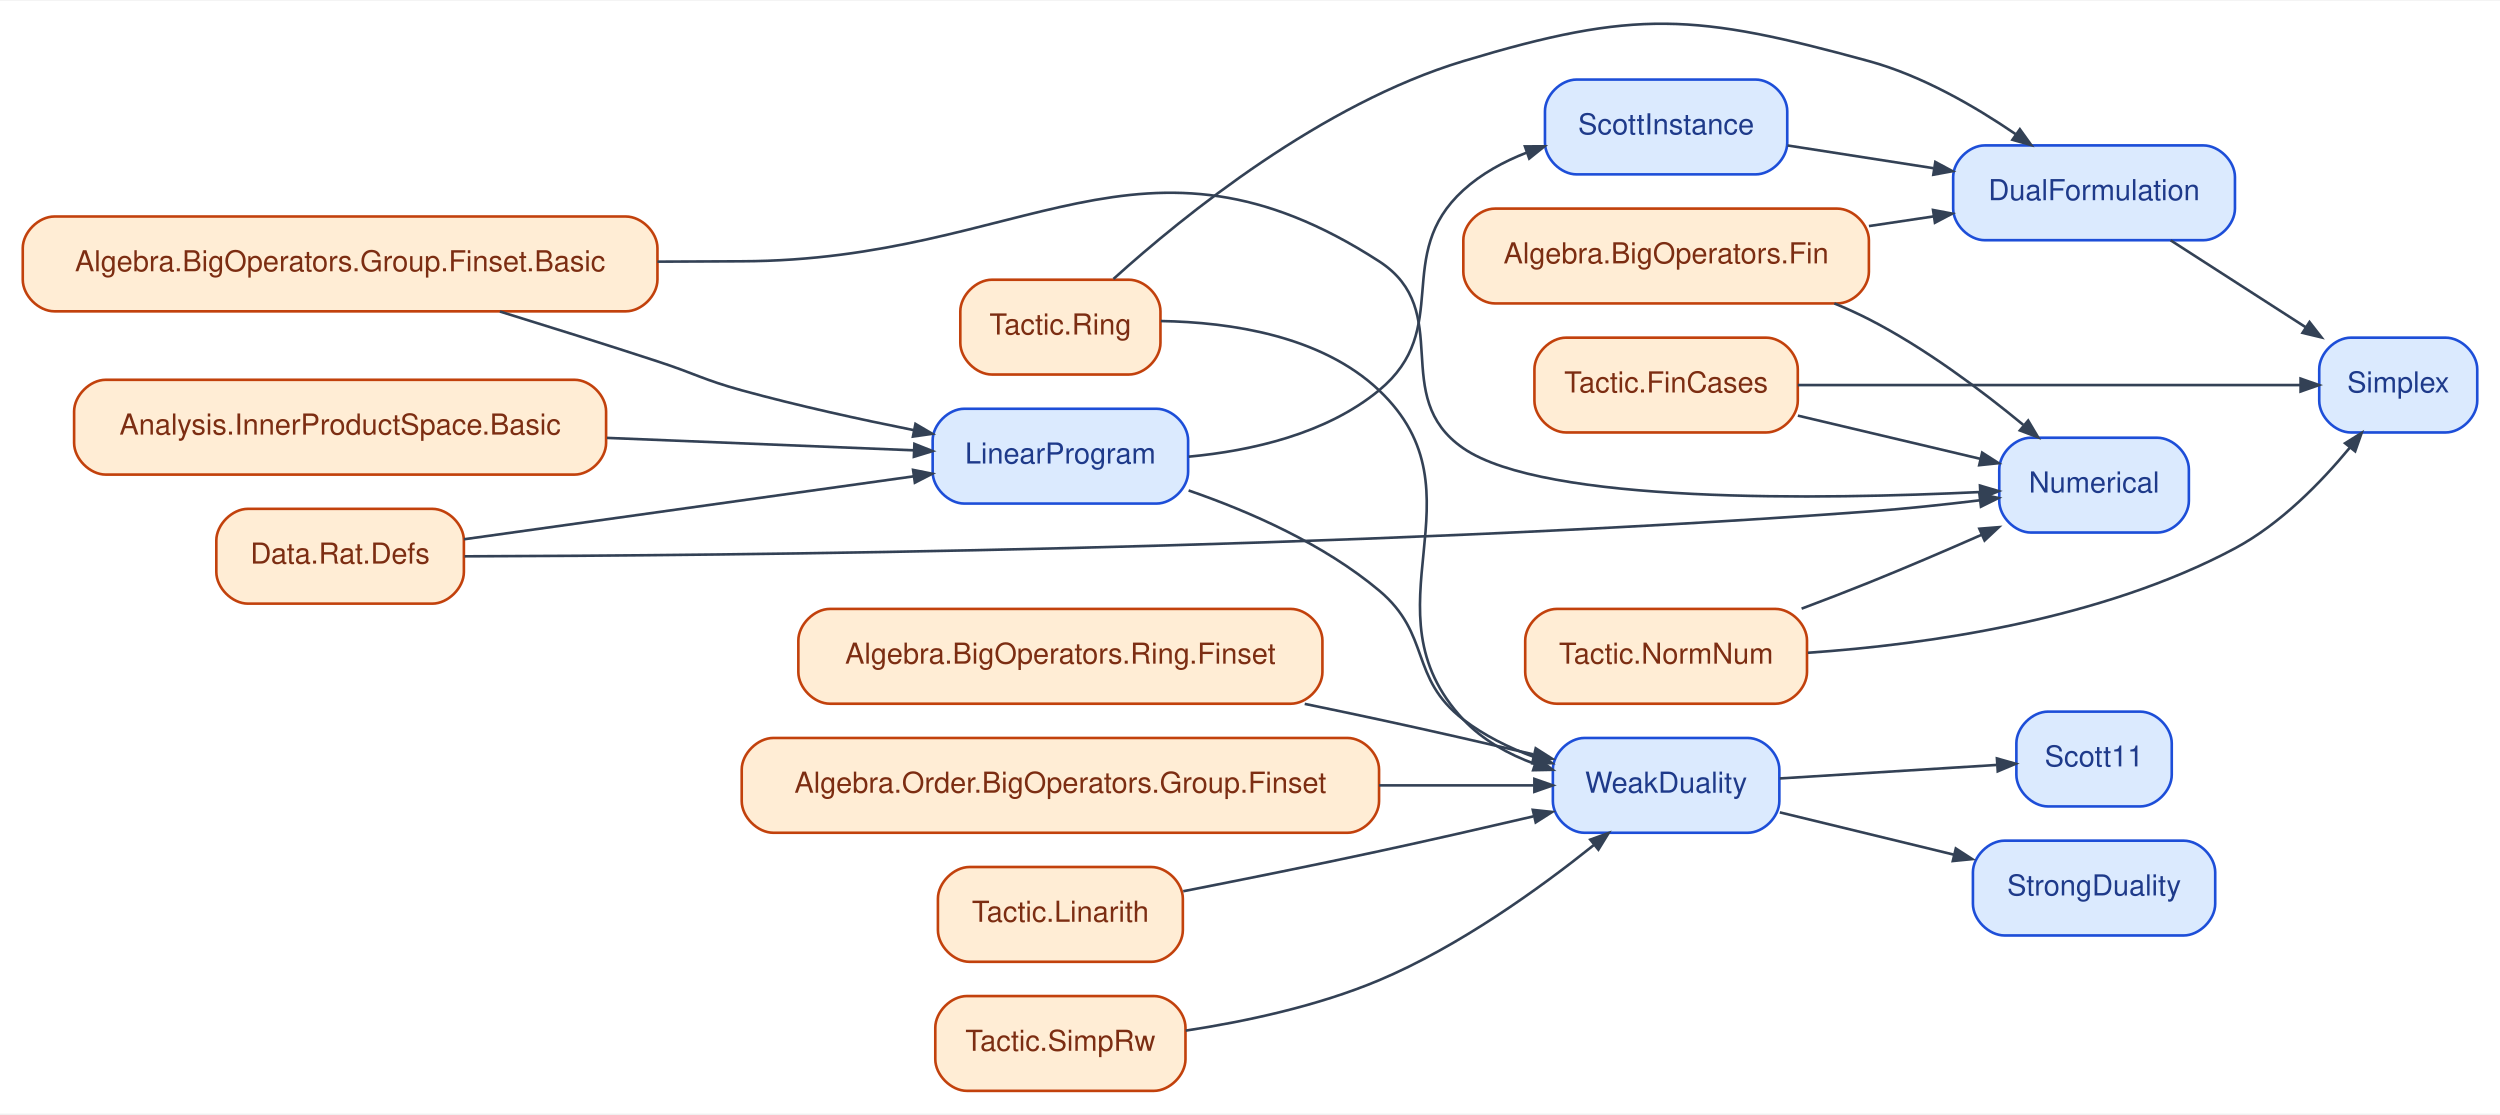
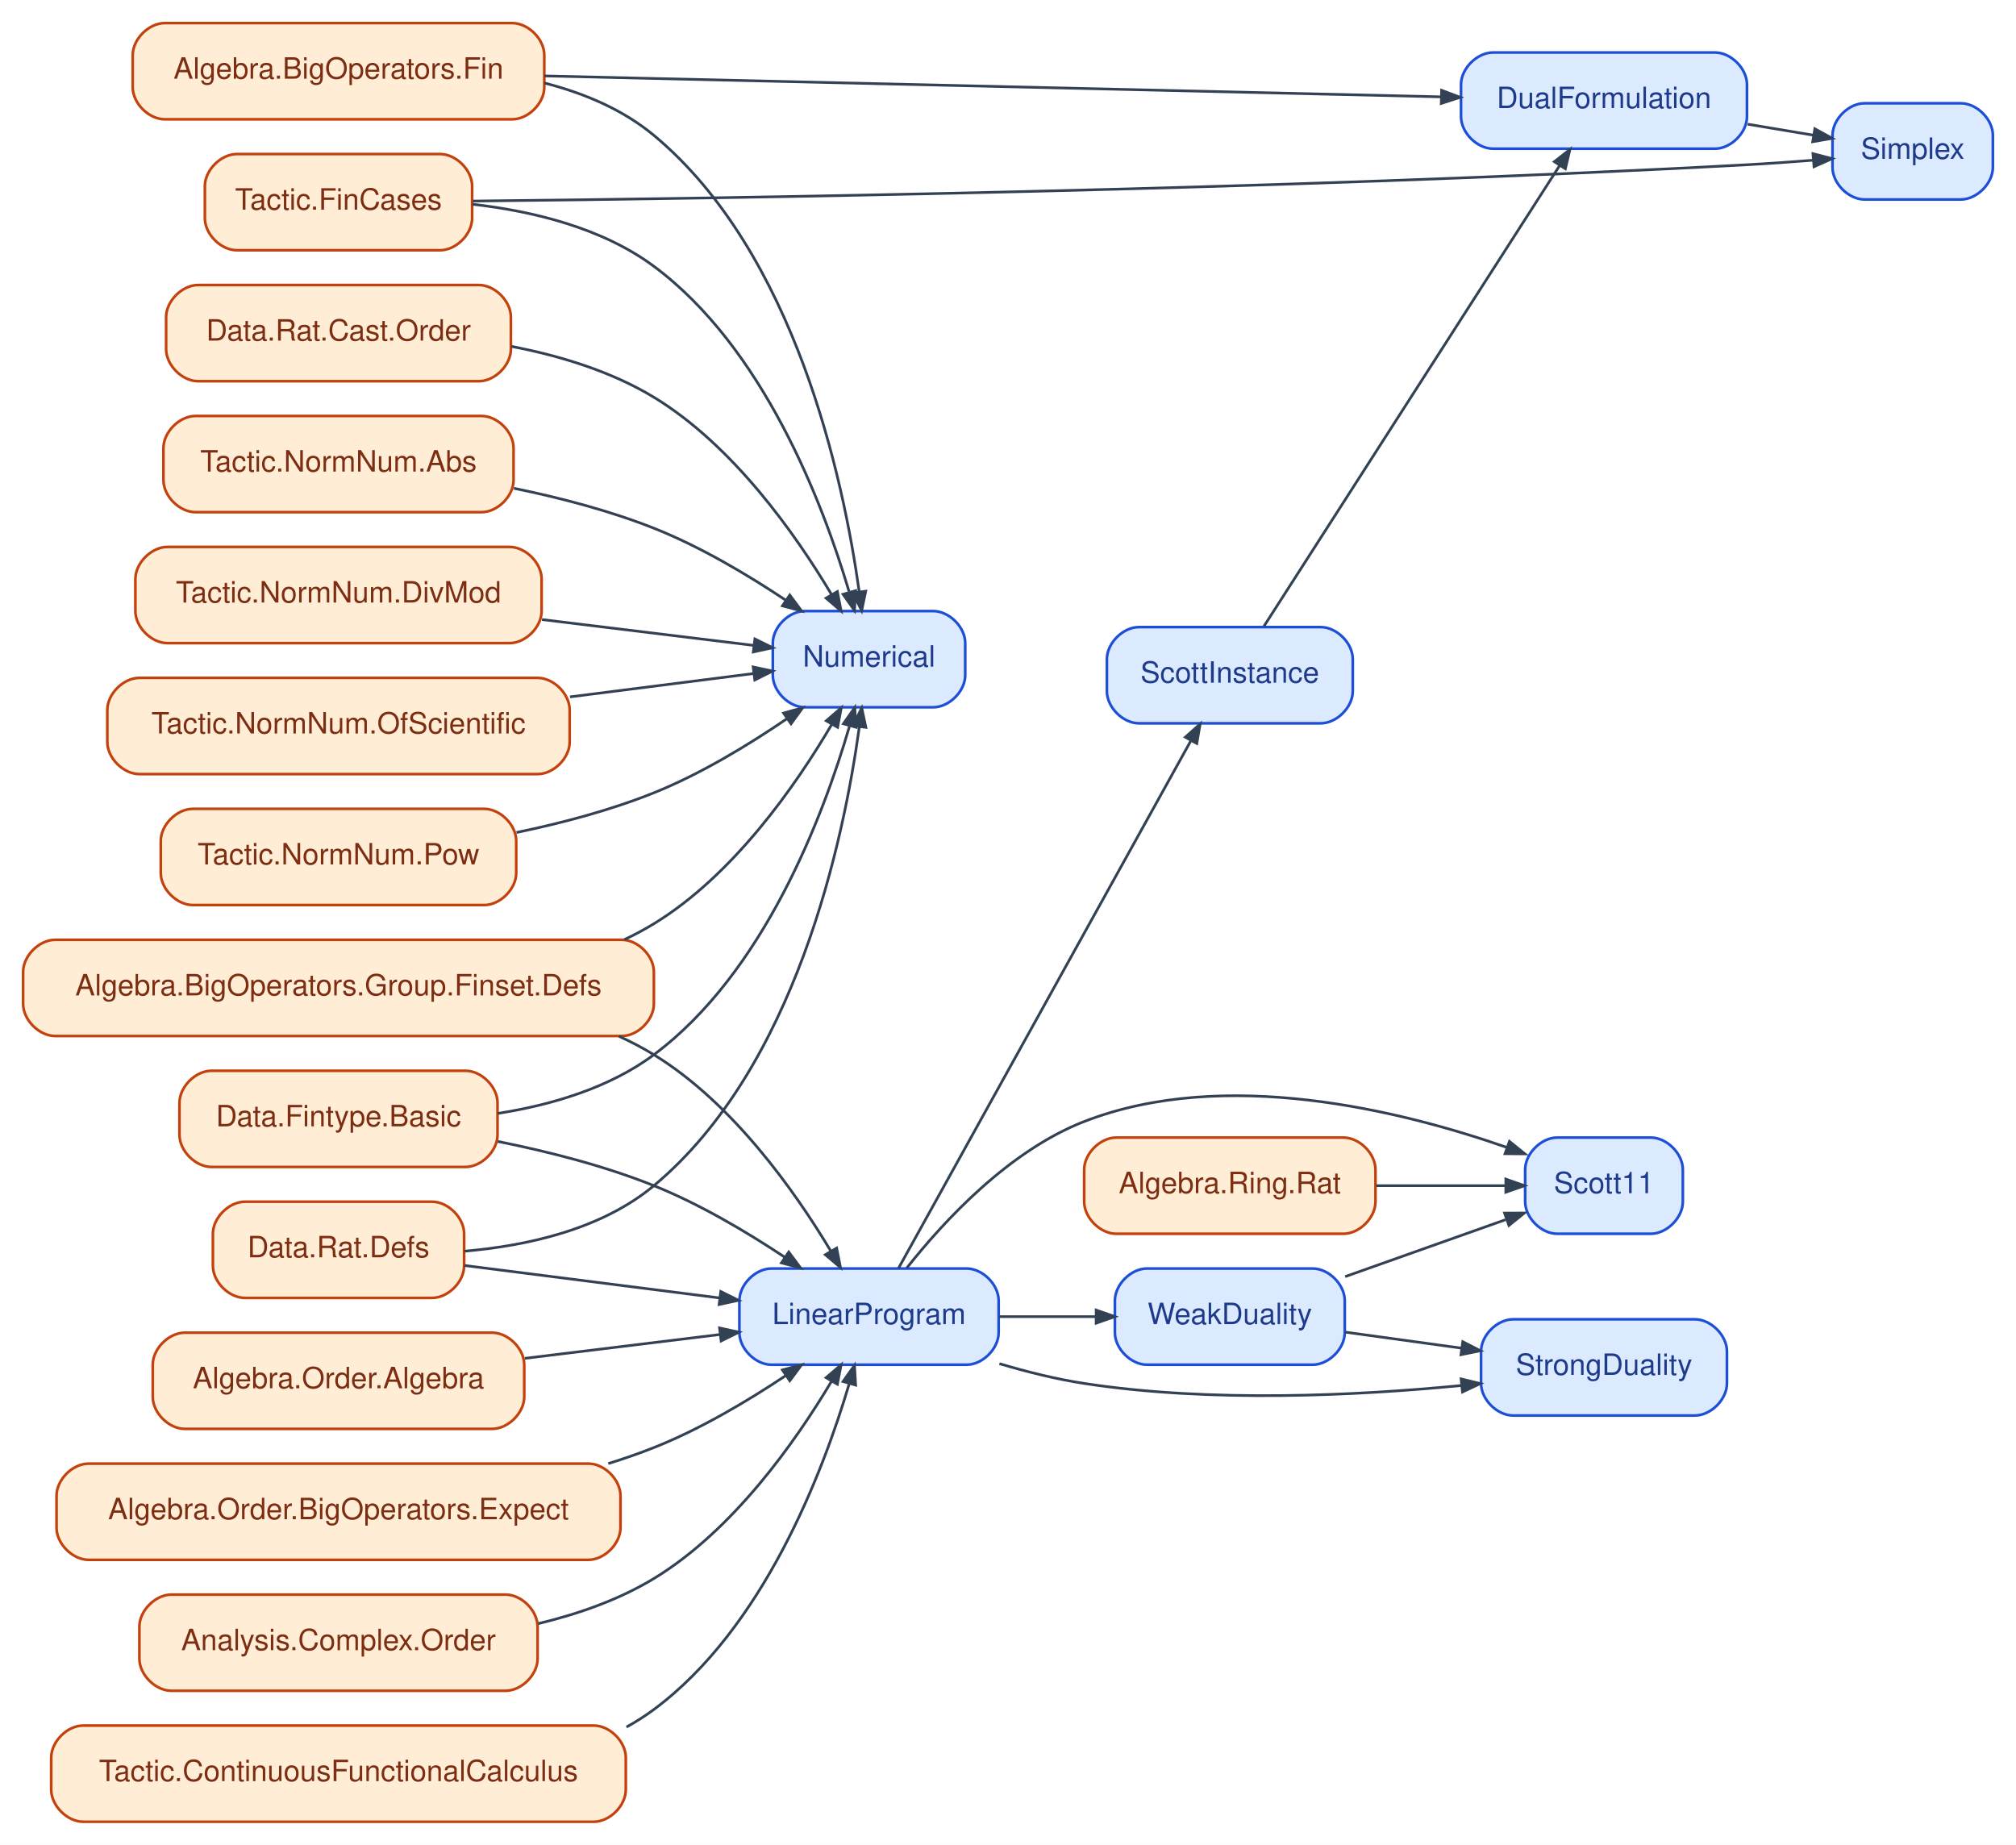
- <svg xmlns="http://www.w3.org/2000/svg" width="949pt" height="423pt" viewBox="0.00 0.00 949.28 422.58">
-   <g id="graph0" class="graph" transform="scale(1 1) rotate(0) translate(8.64 413.94)">
-     <polygon fill="white" stroke="transparent" points="-8.64,8.64 -8.64,-413.94 940.64,-413.94 940.64,8.64 -8.64,8.64" />
+ <svg xmlns="http://www.w3.org/2000/svg" width="754pt" height="690pt" viewBox="0.00 0.00 754.28 690.28">
+   <g id="graph0" class="graph" transform="scale(1 1) rotate(0) translate(8.64 681.64)">
+     <polygon fill="white" stroke="transparent" points="-8.64,8.64 -8.64,-681.64 745.64,-681.64 745.64,8.64 -8.64,8.64" />
    <g id="node1" class="node">
-       <path fill="#ffedd5" stroke="#c2410c" d="M689,-335C689,-335 559,-335 559,-335 553,-335 547,-329 547,-323 547,-323 547,-311 547,-311 547,-305 553,-299 559,-299 559,-299 689,-299 689,-299 695,-299 701,-305 701,-311 701,-311 701,-323 701,-323 701,-329 695,-335 689,-335" />
-       <text text-anchor="middle" x="624" y="-314.2" font-family="Helvetica,sans-Serif" font-size="11.00" fill="#7c2d12">Algebra.BigOperators.Fin</text>
+       <path fill="#ffedd5" stroke="#c2410c" d="M183,-673C183,-673 53,-673 53,-673 47,-673 41,-667 41,-661 41,-661 41,-649 41,-649 41,-643 47,-637 53,-637 53,-637 183,-637 183,-637 189,-637 195,-643 195,-649 195,-649 195,-661 195,-661 195,-667 189,-673 183,-673" />
+       <text text-anchor="middle" x="118" y="-652.2" font-family="Helvetica,sans-Serif" font-size="11.00" fill="#7c2d12">Algebra.BigOperators.Fin</text>
+     </g>
+     <g id="node16" class="node">
+       <path fill="#dbeafe" stroke="#1d4ed8" d="M633,-662C633,-662 550,-662 550,-662 544,-662 538,-656 538,-650 538,-650 538,-638 538,-638 538,-632 544,-626 550,-626 550,-626 633,-626 633,-626 639,-626 645,-632 645,-638 645,-638 645,-650 645,-650 645,-656 639,-662 633,-662" />
+       <text text-anchor="middle" x="591.5" y="-641.2" font-family="Helvetica,sans-Serif" font-size="11.00" fill="#1e3a8a">DualFormulation</text>
+     </g>
+     <g id="edge1" class="edge">
+       <path fill="none" stroke="#334155" d="M195.02,-653.23C288.5,-651.05 445.26,-647.39 530.65,-645.4" />
+       <polygon fill="#334155" stroke="#334155" points="530.73,-647.85 537.67,-645.23 530.62,-642.95 530.73,-647.85" />
+     </g>
+     <g id="node18" class="node">
+       <path fill="#dbeafe" stroke="#1d4ed8" d="M340.5,-453C340.5,-453 292.5,-453 292.5,-453 286.5,-453 280.5,-447 280.5,-441 280.5,-441 280.5,-429 280.5,-429 280.5,-423 286.5,-417 292.5,-417 292.5,-417 340.5,-417 340.5,-417 346.5,-417 352.5,-423 352.5,-429 352.5,-429 352.5,-441 352.5,-441 352.5,-447 346.5,-453 340.5,-453" />
+       <text text-anchor="middle" x="316.5" y="-432.2" font-family="Helvetica,sans-Serif" font-size="11.00" fill="#1e3a8a">Numerical</text>
+     </g>
+     <g id="edge16" class="edge">
+       <path fill="none" stroke="#334155" d="M195.05,-650.58C209.85,-646.79 224.36,-640.68 236,-631 288.86,-587.02 306.93,-502.51 312.82,-460.3" />
+       <polygon fill="#334155" stroke="#334155" points="315.27,-460.43 313.75,-453.17 310.41,-459.79 315.27,-460.43" />
+     </g>
+     <g id="node2" class="node">
+       <path fill="#ffedd5" stroke="#c2410c" d="M224,-330C224,-330 12,-330 12,-330 6,-330 0,-324 0,-318 0,-318 0,-306 0,-306 0,-300 6,-294 12,-294 12,-294 224,-294 224,-294 230,-294 236,-300 236,-306 236,-306 236,-318 236,-318 236,-324 230,-330 224,-330" />
+       <text text-anchor="middle" x="118" y="-309.2" font-family="Helvetica,sans-Serif" font-size="11.00" fill="#7c2d12">Algebra.BigOperators.Group.Finset.Defs</text>
+     </g>
+     <g id="node17" class="node">
+       <path fill="#dbeafe" stroke="#1d4ed8" d="M353,-207C353,-207 280,-207 280,-207 274,-207 268,-201 268,-195 268,-195 268,-183 268,-183 268,-177 274,-171 280,-171 280,-171 353,-171 353,-171 359,-171 365,-177 365,-183 365,-183 365,-195 365,-195 365,-201 359,-207 353,-207" />
+       <text text-anchor="middle" x="316.5" y="-186.2" font-family="Helvetica,sans-Serif" font-size="11.00" fill="#1e3a8a">LinearProgram</text>
+     </g>
+     <g id="edge3" class="edge">
+       <path fill="none" stroke="#334155" d="M222.93,-293.91C227.45,-291.84 231.84,-289.55 236,-287 265.37,-269 288.65,-236.15 302.24,-213.47" />
+       <polygon fill="#334155" stroke="#334155" points="304.39,-214.65 305.82,-207.37 300.16,-212.17 304.39,-214.65" />
+     </g>
+     <g id="edge10" class="edge">
+       <path fill="none" stroke="#334155" d="M224.95,-330.07C228.76,-331.87 232.46,-333.84 236,-336 265.75,-354.17 289.08,-387.67 302.57,-410.62" />
+       <polygon fill="#334155" stroke="#334155" points="300.5,-411.94 306.11,-416.8 304.75,-409.51 300.5,-411.94" />
+     </g>
+     <g id="node3" class="node">
+       <path fill="#ffedd5" stroke="#c2410c" d="M175.5,-183C175.5,-183 60.5,-183 60.5,-183 54.5,-183 48.5,-177 48.5,-171 48.5,-171 48.5,-159 48.5,-159 48.5,-153 54.5,-147 60.5,-147 60.5,-147 175.5,-147 175.5,-147 181.5,-147 187.5,-153 187.5,-159 187.5,-159 187.5,-171 187.5,-171 187.5,-177 181.5,-183 175.5,-183" />
+       <text text-anchor="middle" x="118" y="-162.2" font-family="Helvetica,sans-Serif" font-size="11.00" fill="#7c2d12">Algebra.Order.Algebra</text>
+     </g>
+     <g id="edge7" class="edge">
+       <path fill="none" stroke="#334155" d="M187.73,-173.39C211.59,-176.31 238.02,-179.54 260.62,-182.3" />
+       <polygon fill="#334155" stroke="#334155" points="260.57,-184.76 267.82,-183.18 261.17,-179.9 260.57,-184.76" />
+     </g>
+     <g id="node4" class="node">
+       <path fill="#ffedd5" stroke="#c2410c" d="M211.5,-134C211.5,-134 24.5,-134 24.5,-134 18.5,-134 12.5,-128 12.5,-122 12.5,-122 12.5,-110 12.5,-110 12.5,-104 18.5,-98 24.5,-98 24.5,-98 211.5,-98 211.5,-98 217.5,-98 223.5,-104 223.5,-110 223.5,-110 223.5,-122 223.5,-122 223.5,-128 217.5,-134 211.5,-134" />
+       <text text-anchor="middle" x="118" y="-113.2" font-family="Helvetica,sans-Serif" font-size="11.00" fill="#7c2d12">Algebra.Order.BigOperators.Expect</text>
+     </g>
+     <g id="edge8" class="edge">
+       <path fill="none" stroke="#334155" d="M218.96,-134.02C224.79,-135.83 230.51,-137.82 236,-140 253.28,-146.85 271.02,-157.39 285.35,-166.94" />
+       <polygon fill="#334155" stroke="#334155" points="284.1,-169.05 291.27,-170.96 286.85,-165 284.1,-169.05" />
+     </g>
+     <g id="node5" class="node">
+       <path fill="#ffedd5" stroke="#c2410c" d="M494,-256C494,-256 409,-256 409,-256 403,-256 397,-250 397,-244 397,-244 397,-232 397,-232 397,-226 403,-220 409,-220 409,-220 494,-220 494,-220 500,-220 506,-226 506,-232 506,-232 506,-244 506,-244 506,-250 500,-256 494,-256" />
+       <text text-anchor="middle" x="451.5" y="-235.2" font-family="Helvetica,sans-Serif" font-size="11.00" fill="#7c2d12">Algebra.Ring.Rat</text>
+     </g>
+     <g id="node19" class="node">
+       <path fill="#dbeafe" stroke="#1d4ed8" d="M609,-256C609,-256 574,-256 574,-256 568,-256 562,-250 562,-244 562,-244 562,-232 562,-232 562,-226 568,-220 574,-220 574,-220 609,-220 609,-220 615,-220 621,-226 621,-232 621,-232 621,-244 621,-244 621,-250 615,-256 609,-256" />
+       <text text-anchor="middle" x="591.5" y="-235.2" font-family="Helvetica,sans-Serif" font-size="11.00" fill="#1e3a8a">Scott11</text>
+     </g>
+     <g id="edge20" class="edge">
+       <path fill="none" stroke="#334155" d="M506.25,-238C522.51,-238 539.96,-238 554.73,-238" />
+       <polygon fill="#334155" stroke="#334155" points="554.76,-240.45 561.76,-238 554.76,-235.55 554.76,-240.45" />
+     </g>
+     <g id="node6" class="node">
+       <path fill="#ffedd5" stroke="#c2410c" d="M180.5,-85C180.5,-85 55.5,-85 55.5,-85 49.5,-85 43.5,-79 43.5,-73 43.5,-73 43.5,-61 43.5,-61 43.5,-55 49.5,-49 55.5,-49 55.5,-49 180.5,-49 180.5,-49 186.5,-49 192.5,-55 192.5,-61 192.5,-61 192.5,-73 192.5,-73 192.5,-79 186.5,-85 180.5,-85" />
+       <text text-anchor="middle" x="118" y="-64.2" font-family="Helvetica,sans-Serif" font-size="11.00" fill="#7c2d12">Analysis.Complex.Order</text>
+     </g>
+     <g id="edge5" class="edge">
+       <path fill="none" stroke="#334155" d="M192.74,-74.14C207.78,-77.74 222.97,-83.09 236,-91 265.61,-108.98 288.97,-142.14 302.51,-164.87" />
+       <polygon fill="#334155" stroke="#334155" points="300.43,-166.16 306.06,-170.98 304.66,-163.7 300.43,-166.16" />
+     </g>
+     <g id="node7" class="node">
+       <path fill="#ffedd5" stroke="#c2410c" d="M165.5,-281C165.5,-281 70.5,-281 70.5,-281 64.5,-281 58.5,-275 58.5,-269 58.5,-269 58.5,-257 58.5,-257 58.5,-251 64.5,-245 70.5,-245 70.5,-245 165.5,-245 165.5,-245 171.5,-245 177.5,-251 177.5,-257 177.5,-257 177.5,-269 177.5,-269 177.5,-275 171.5,-281 165.5,-281" />
+       <text text-anchor="middle" x="118" y="-260.2" font-family="Helvetica,sans-Serif" font-size="11.00" fill="#7c2d12">Data.Fintype.Basic</text>
+     </g>
+     <g id="edge4" class="edge">
+       <path fill="none" stroke="#334155" d="M177.59,-254.55C196.63,-250.74 217.59,-245.38 236,-238 253.12,-231.13 270.72,-220.7 284.99,-211.22" />
+       <polygon fill="#334155" stroke="#334155" points="286.47,-213.17 290.9,-207.22 283.73,-209.11 286.47,-213.17" />
+     </g>
+     <g id="edge11" class="edge">
+       <path fill="none" stroke="#334155" d="M177.56,-265.03C197.66,-268.18 219.29,-274.55 236,-287 277.21,-317.69 299.35,-376.23 309.15,-409.76" />
+       <polygon fill="#334155" stroke="#334155" points="306.91,-410.84 311.17,-416.91 311.63,-409.51 306.91,-410.84" />
+     </g>
+     <g id="node8" class="node">
+       <path fill="#ffedd5" stroke="#c2410c" d="M170.5,-575C170.5,-575 65.5,-575 65.5,-575 59.5,-575 53.5,-569 53.5,-563 53.5,-563 53.5,-551 53.5,-551 53.5,-545 59.5,-539 65.5,-539 65.5,-539 170.5,-539 170.5,-539 176.5,-539 182.5,-545 182.5,-551 182.5,-551 182.5,-563 182.5,-563 182.5,-569 176.5,-575 170.5,-575" />
+       <text text-anchor="middle" x="118" y="-554.2" font-family="Helvetica,sans-Serif" font-size="11.00" fill="#7c2d12">Data.Rat.Cast.Order</text>
+     </g>
+     <g id="edge19" class="edge">
+       <path fill="none" stroke="#334155" d="M182.67,-552.03C200.85,-548.53 220.05,-542.69 236,-533 265.61,-515.02 288.97,-481.86 302.51,-459.13" />
+       <polygon fill="#334155" stroke="#334155" points="304.66,-460.3 306.06,-453.02 300.43,-457.84 304.66,-460.3" />
+     </g>
+     <g id="node9" class="node">
+       <path fill="#ffedd5" stroke="#c2410c" d="M153,-232C153,-232 83,-232 83,-232 77,-232 71,-226 71,-220 71,-220 71,-208 71,-208 71,-202 77,-196 83,-196 83,-196 153,-196 153,-196 159,-196 165,-202 165,-208 165,-208 165,-220 165,-220 165,-226 159,-232 153,-232" />
+       <text text-anchor="middle" x="118" y="-211.2" font-family="Helvetica,sans-Serif" font-size="11.00" fill="#7c2d12">Data.Rat.Defs</text>
+     </g>
+     <g id="edge6" class="edge">
+       <path fill="none" stroke="#334155" d="M165.07,-208.14C193.64,-204.5 230.49,-199.82 260.57,-195.99" />
+       <polygon fill="#334155" stroke="#334155" points="261.03,-198.4 267.67,-195.09 260.41,-193.54 261.03,-198.4" />
+     </g>
+     <g id="edge12" class="edge">
+       <path fill="none" stroke="#334155" d="M165.06,-213.48C188.63,-215.49 216.41,-221.67 236,-238 289.05,-282.21 307.03,-367.15 312.86,-409.58" />
+       <polygon fill="#334155" stroke="#334155" points="310.46,-410.11 313.78,-416.74 315.32,-409.49 310.46,-410.11" />
+     </g>
+     <g id="node10" class="node">
+       <path fill="#ffedd5" stroke="#c2410c" d="M213.5,-36C213.5,-36 22.5,-36 22.5,-36 16.5,-36 10.5,-30 10.5,-24 10.5,-24 10.5,-12 10.5,-12 10.5,-6 16.5,0 22.5,0 22.5,0 213.5,0 213.5,0 219.5,0 225.5,-6 225.5,-12 225.5,-12 225.5,-24 225.5,-24 225.5,-30 219.5,-36 213.5,-36" />
+       <text text-anchor="middle" x="118" y="-15.2" font-family="Helvetica,sans-Serif" font-size="11.00" fill="#7c2d12">Tactic.ContinuousFunctionalCalculus</text>
+     </g>
+     <g id="edge9" class="edge">
+       <path fill="none" stroke="#334155" d="M225.75,-35.43C229.32,-37.41 232.75,-39.59 236,-42 276.93,-72.39 299.13,-130.32 309.02,-163.66" />
+       <polygon fill="#334155" stroke="#334155" points="306.78,-164.72 311.06,-170.78 311.49,-163.38 306.78,-164.72" />
+     </g>
+     <g id="node11" class="node">
+       <path fill="#ffedd5" stroke="#c2410c" d="M156,-624C156,-624 80,-624 80,-624 74,-624 68,-618 68,-612 68,-612 68,-600 68,-600 68,-594 74,-588 80,-588 80,-588 156,-588 156,-588 162,-588 168,-594 168,-600 168,-600 168,-612 168,-612 168,-618 162,-624 156,-624" />
+       <text text-anchor="middle" x="118" y="-603.2" font-family="Helvetica,sans-Serif" font-size="11.00" fill="#7c2d12">Tactic.FinCases</text>
+     </g>
+     <g id="edge15" class="edge">
+       <path fill="none" stroke="#334155" d="M168.09,-605.22C190.63,-602.66 216.6,-596.4 236,-582 276.93,-551.61 299.13,-493.68 309.02,-460.34" />
+       <polygon fill="#334155" stroke="#334155" points="311.49,-460.62 311.06,-453.22 306.78,-459.28 311.49,-460.62" />
+     </g>
+     <g id="node21" class="node">
+       <path fill="#dbeafe" stroke="#1d4ed8" d="M725,-643C725,-643 689,-643 689,-643 683,-643 677,-637 677,-631 677,-631 677,-619 677,-619 677,-613 683,-607 689,-607 689,-607 725,-607 725,-607 731,-607 737,-613 737,-619 737,-619 737,-631 737,-631 737,-637 731,-643 725,-643" />
+       <text text-anchor="middle" x="707" y="-622.2" font-family="Helvetica,sans-Serif" font-size="11.00" fill="#1e3a8a">Simplex</text>
+     </g>
+     <g id="edge24" class="edge">
+       <path fill="none" stroke="#334155" d="M168.35,-606.41C261.56,-607.37 469.86,-610.5 645,-620 652.96,-620.43 661.5,-621.04 669.58,-621.68" />
+       <polygon fill="#334155" stroke="#334155" points="669.68,-624.15 676.86,-622.28 670.08,-619.27 669.68,-624.15" />
    </g>
    <g id="node12" class="node">
-       <path fill="#dbeafe" stroke="#1d4ed8" d="M828,-359C828,-359 745,-359 745,-359 739,-359 733,-353 733,-347 733,-347 733,-335 733,-335 733,-329 739,-323 745,-323 745,-323 828,-323 828,-323 834,-323 840,-329 840,-335 840,-335 840,-347 840,-347 840,-353 834,-359 828,-359" />
-       <text text-anchor="middle" x="786.5" y="-338.2" font-family="Helvetica,sans-Serif" font-size="11.00" fill="#1e3a8a">DualFormulation</text>
-     </g>
-     <g id="edge1" class="edge">
-       <path fill="none" stroke="#334155" d="M701.02,-328.37C709.21,-329.59 717.46,-330.83 725.42,-332.02" />
-       <polygon fill="#334155" stroke="#334155" points="725.36,-334.48 732.64,-333.1 726.08,-329.64 725.36,-334.48" />
+       <path fill="#ffedd5" stroke="#c2410c" d="M171.5,-526C171.5,-526 64.5,-526 64.5,-526 58.5,-526 52.5,-520 52.5,-514 52.5,-514 52.5,-502 52.5,-502 52.5,-496 58.5,-490 64.5,-490 64.5,-490 171.5,-490 171.5,-490 177.5,-490 183.5,-496 183.5,-502 183.5,-502 183.5,-514 183.5,-514 183.5,-520 177.5,-526 171.5,-526" />
+       <text text-anchor="middle" x="118" y="-505.2" font-family="Helvetica,sans-Serif" font-size="11.00" fill="#7c2d12">Tactic.NormNum.Abs</text>
+     </g>
+     <g id="edge13" class="edge">
+       <path fill="none" stroke="#334155" d="M183.63,-498.94C201,-495.38 219.52,-490.53 236,-484 253.28,-477.15 271.02,-466.61 285.35,-457.06" />
+       <polygon fill="#334155" stroke="#334155" points="286.85,-459 291.27,-453.04 284.1,-454.95 286.85,-459" />
+     </g>
+     <g id="node13" class="node">
+       <path fill="#ffedd5" stroke="#c2410c" d="M182,-477C182,-477 54,-477 54,-477 48,-477 42,-471 42,-465 42,-465 42,-453 42,-453 42,-447 48,-441 54,-441 54,-441 182,-441 182,-441 188,-441 194,-447 194,-453 194,-453 194,-465 194,-465 194,-471 188,-477 182,-477" />
+       <text text-anchor="middle" x="118" y="-456.2" font-family="Helvetica,sans-Serif" font-size="11.00" fill="#7c2d12">Tactic.NormNum.DivMod</text>
+     </g>
+     <g id="edge18" class="edge">
+       <path fill="none" stroke="#334155" d="M194.13,-449.82C221.03,-446.54 250.39,-442.95 273.49,-440.13" />
+       <polygon fill="#334155" stroke="#334155" points="273.8,-442.56 280.45,-439.28 273.2,-437.7 273.8,-442.56" />
    </g>
    <g id="node14" class="node">
-       <path fill="#dbeafe" stroke="#1d4ed8" d="M810.5,-248C810.5,-248 762.5,-248 762.5,-248 756.5,-248 750.5,-242 750.5,-236 750.5,-236 750.5,-224 750.5,-224 750.5,-218 756.5,-212 762.5,-212 762.5,-212 810.5,-212 810.5,-212 816.5,-212 822.5,-218 822.5,-224 822.5,-224 822.5,-236 822.5,-236 822.5,-242 816.5,-248 810.5,-248" />
-       <text text-anchor="middle" x="786.5" y="-227.2" font-family="Helvetica,sans-Serif" font-size="11.00" fill="#1e3a8a">Numerical</text>
-     </g>
-     <g id="edge8" class="edge">
-       <path fill="none" stroke="#334155" d="M687.89,-299C692.4,-297.14 696.81,-295.14 701,-293 722.18,-282.15 743.64,-266.07 759.64,-252.87" />
-       <polygon fill="#334155" stroke="#334155" points="761.48,-254.53 765.27,-248.15 758.33,-250.77 761.48,-254.53" />
-     </g>
-     <g id="node2" class="node">
-       <path fill="#ffedd5" stroke="#c2410c" d="M229,-332C229,-332 12,-332 12,-332 6,-332 0,-326 0,-320 0,-320 0,-308 0,-308 0,-302 6,-296 12,-296 12,-296 229,-296 229,-296 235,-296 241,-302 241,-308 241,-308 241,-320 241,-320 241,-326 235,-332 229,-332" />
-       <text text-anchor="middle" x="120.5" y="-311.2" font-family="Helvetica,sans-Serif" font-size="11.00" fill="#7c2d12">Algebra.BigOperators.Group.Finset.Basic</text>
-     </g>
-     <g id="node13" class="node">
-       <path fill="#dbeafe" stroke="#1d4ed8" d="M430.5,-259C430.5,-259 357.5,-259 357.5,-259 351.5,-259 345.5,-253 345.5,-247 345.5,-247 345.5,-235 345.5,-235 345.5,-229 351.5,-223 357.5,-223 357.5,-223 430.5,-223 430.5,-223 436.5,-223 442.5,-229 442.5,-235 442.5,-235 442.5,-247 442.5,-247 442.5,-253 436.5,-259 430.5,-259" />
-       <text text-anchor="middle" x="394" y="-238.2" font-family="Helvetica,sans-Serif" font-size="11.00" fill="#1e3a8a">LinearProgram</text>
-     </g>
-     <g id="edge5" class="edge">
-       <path fill="none" stroke="#334155" d="M181.18,-295.92C200.33,-290.01 221.59,-283.34 241,-277 255.3,-272.33 258.5,-269.99 273,-266 294.2,-260.17 317.84,-254.98 338.49,-250.85" />
-       <polygon fill="#334155" stroke="#334155" points="338.97,-253.25 345.37,-249.49 338.02,-248.45 338.97,-253.25" />
-     </g>
-     <g id="edge9" class="edge">
-       <path fill="none" stroke="#334155" d="M241,-314.86C251.82,-314.92 262.61,-314.97 273,-315 380.55,-315.35 424.66,-373.37 515,-315 544.07,-296.21 518.49,-263.63 547,-244 577.78,-222.81 683.37,-224.51 743.23,-227.38" />
-       <polygon fill="#334155" stroke="#334155" points="743.18,-229.83 750.29,-227.73 743.42,-224.94 743.18,-229.83" />
-     </g>
-     <g id="node3" class="node">
-       <path fill="#ffedd5" stroke="#c2410c" d="M481.5,-183C481.5,-183 306.5,-183 306.5,-183 300.5,-183 294.5,-177 294.5,-171 294.5,-171 294.5,-159 294.5,-159 294.5,-153 300.5,-147 306.5,-147 306.5,-147 481.5,-147 481.5,-147 487.5,-147 493.5,-153 493.5,-159 493.5,-159 493.5,-171 493.5,-171 493.5,-177 487.5,-183 481.5,-183" />
-       <text text-anchor="middle" x="394" y="-162.2" font-family="Helvetica,sans-Serif" font-size="11.00" fill="#7c2d12">Algebra.BigOperators.Ring.Finset</text>
-     </g>
-     <g id="node19" class="node">
-       <path fill="#dbeafe" stroke="#1d4ed8" d="M655,-134C655,-134 593,-134 593,-134 587,-134 581,-128 581,-122 581,-122 581,-110 581,-110 581,-104 587,-98 593,-98 593,-98 655,-98 655,-98 661,-98 667,-104 667,-110 667,-110 667,-122 667,-122 667,-128 661,-134 655,-134" />
-       <text text-anchor="middle" x="624" y="-113.2" font-family="Helvetica,sans-Serif" font-size="11.00" fill="#1e3a8a">WeakDuality</text>
-     </g>
-     <g id="edge20" class="edge">
-       <path fill="none" stroke="#334155" d="M486.78,-146.94C496.32,-144.97 505.86,-142.97 515,-141 534.18,-136.86 555.22,-132.05 573.59,-127.77" />
-       <polygon fill="#334155" stroke="#334155" points="574.49,-130.07 580.75,-126.09 573.38,-125.3 574.49,-130.07" />
-     </g>
-     <g id="node4" class="node">
-       <path fill="#ffedd5" stroke="#c2410c" d="M503,-134C503,-134 285,-134 285,-134 279,-134 273,-128 273,-122 273,-122 273,-110 273,-110 273,-104 279,-98 285,-98 285,-98 503,-98 503,-98 509,-98 515,-104 515,-110 515,-110 515,-122 515,-122 515,-128 509,-134 503,-134" />
-       <text text-anchor="middle" x="394" y="-113.2" font-family="Helvetica,sans-Serif" font-size="11.00" fill="#7c2d12">Algebra.Order.BigOperators.Group.Finset</text>
-     </g>
-     <g id="edge19" class="edge">
-       <path fill="none" stroke="#334155" d="M515.01,-116C535.75,-116 556.23,-116 573.69,-116" />
-       <polygon fill="#334155" stroke="#334155" points="573.98,-118.45 580.98,-116 573.98,-113.55 573.98,-118.45" />
-     </g>
-     <g id="node5" class="node">
-       <path fill="#ffedd5" stroke="#c2410c" d="M209.5,-270C209.5,-270 31.5,-270 31.5,-270 25.5,-270 19.5,-264 19.5,-258 19.5,-258 19.5,-246 19.5,-246 19.5,-240 25.5,-234 31.5,-234 31.5,-234 209.5,-234 209.5,-234 215.5,-234 221.5,-240 221.5,-246 221.5,-246 221.5,-258 221.5,-258 221.5,-264 215.5,-270 209.5,-270" />
-       <text text-anchor="middle" x="120.5" y="-249.2" font-family="Helvetica,sans-Serif" font-size="11.00" fill="#7c2d12">Analysis.InnerProductSpace.Basic</text>
-     </g>
-     <g id="edge6" class="edge">
-       <path fill="none" stroke="#334155" d="M221.83,-247.94C261.15,-246.34 304.73,-244.58 338.08,-243.23" />
-       <polygon fill="#334155" stroke="#334155" points="338.57,-245.66 345.47,-242.93 338.37,-240.76 338.57,-245.66" />
-     </g>
-     <g id="node6" class="node">
-       <path fill="#ffedd5" stroke="#c2410c" d="M155.5,-221C155.5,-221 85.5,-221 85.5,-221 79.5,-221 73.5,-215 73.5,-209 73.5,-209 73.5,-197 73.5,-197 73.5,-191 79.5,-185 85.5,-185 85.5,-185 155.5,-185 155.5,-185 161.5,-185 167.5,-191 167.5,-197 167.5,-197 167.5,-209 167.5,-209 167.5,-215 161.5,-221 155.5,-221" />
-       <text text-anchor="middle" x="120.5" y="-200.2" font-family="Helvetica,sans-Serif" font-size="11.00" fill="#7c2d12">Data.Rat.Defs</text>
-     </g>
-     <g id="edge4" class="edge">
-       <path fill="none" stroke="#334155" d="M167.56,-209.45C214.71,-216.05 287.99,-226.3 338.12,-233.32" />
-       <polygon fill="#334155" stroke="#334155" points="338.07,-235.79 345.35,-234.33 338.75,-230.93 338.07,-235.79" />
-     </g>
-     <g id="edge7" class="edge">
-       <path fill="none" stroke="#334155" d="M167.77,-202.97C266.08,-203.21 503,-205.41 701,-220 714.67,-221.01 729.54,-222.6 742.94,-224.22" />
-       <polygon fill="#334155" stroke="#334155" points="742.96,-226.69 750.21,-225.12 743.56,-221.83 742.96,-226.69" />
-     </g>
-     <g id="node7" class="node">
-       <path fill="#ffedd5" stroke="#c2410c" d="M662,-286C662,-286 586,-286 586,-286 580,-286 574,-280 574,-274 574,-274 574,-262 574,-262 574,-256 580,-250 586,-250 586,-250 662,-250 662,-250 668,-250 674,-256 674,-262 674,-262 674,-274 674,-274 674,-280 668,-286 662,-286" />
-       <text text-anchor="middle" x="624" y="-265.2" font-family="Helvetica,sans-Serif" font-size="11.00" fill="#7c2d12">Tactic.FinCases</text>
-     </g>
-     <g id="edge10" class="edge">
-       <path fill="none" stroke="#334155" d="M674.03,-256.39C696.14,-251.16 722,-245.03 743.25,-240" />
-       <polygon fill="#334155" stroke="#334155" points="744.01,-242.34 750.26,-238.34 742.89,-237.57 744.01,-242.34" />
-     </g>
-     <g id="node17" class="node">
-       <path fill="#dbeafe" stroke="#1d4ed8" d="M920,-286C920,-286 884,-286 884,-286 878,-286 872,-280 872,-274 872,-274 872,-262 872,-262 872,-256 878,-250 884,-250 884,-250 920,-250 920,-250 926,-250 932,-256 932,-262 932,-262 932,-274 932,-274 932,-280 926,-286 920,-286" />
-       <text text-anchor="middle" x="902" y="-265.2" font-family="Helvetica,sans-Serif" font-size="11.00" fill="#1e3a8a">Simplex</text>
+       <path fill="#ffedd5" stroke="#c2410c" d="M192.5,-428C192.5,-428 43.5,-428 43.5,-428 37.5,-428 31.5,-422 31.5,-416 31.5,-416 31.5,-404 31.5,-404 31.5,-398 37.5,-392 43.5,-392 43.5,-392 192.5,-392 192.5,-392 198.5,-392 204.5,-398 204.5,-404 204.5,-404 204.5,-416 204.5,-416 204.5,-422 198.5,-428 192.5,-428" />
+       <text text-anchor="middle" x="118" y="-407.2" font-family="Helvetica,sans-Serif" font-size="11.00" fill="#7c2d12">Tactic.NormNum.OfScientific</text>
    </g>
    <g id="edge14" class="edge">
-       <path fill="none" stroke="#334155" d="M674.03,-268C728.69,-268 815.82,-268 864.7,-268" />
-       <polygon fill="#334155" stroke="#334155" points="864.92,-270.45 871.92,-268 864.92,-265.55 864.92,-270.45" />
-     </g>
-     <g id="node8" class="node">
-       <path fill="#ffedd5" stroke="#c2410c" d="M428.5,-85C428.5,-85 359.5,-85 359.5,-85 353.5,-85 347.5,-79 347.5,-73 347.5,-73 347.5,-61 347.5,-61 347.5,-55 353.5,-49 359.5,-49 359.5,-49 428.5,-49 428.5,-49 434.5,-49 440.5,-55 440.5,-61 440.5,-61 440.5,-73 440.5,-73 440.5,-79 434.5,-85 428.5,-85" />
-       <text text-anchor="middle" x="394" y="-64.2" font-family="Helvetica,sans-Serif" font-size="11.00" fill="#7c2d12">Tactic.Linarith</text>
-     </g>
-     <g id="edge18" class="edge">
-       <path fill="none" stroke="#334155" d="M440.65,-75.8C463.08,-80.2 490.49,-85.71 515,-91 534.18,-95.14 555.22,-99.95 573.59,-104.23" />
-       <polygon fill="#334155" stroke="#334155" points="573.38,-106.7 580.75,-105.91 574.49,-101.93 573.38,-106.7" />
-     </g>
-     <g id="node9" class="node">
-       <path fill="#ffedd5" stroke="#c2410c" d="M665.5,-183C665.5,-183 582.5,-183 582.5,-183 576.5,-183 570.5,-177 570.5,-171 570.5,-171 570.5,-159 570.5,-159 570.5,-153 576.5,-147 582.5,-147 582.5,-147 665.5,-147 665.5,-147 671.5,-147 677.5,-153 677.5,-159 677.5,-159 677.5,-171 677.5,-171 677.5,-177 671.5,-183 665.5,-183" />
-       <text text-anchor="middle" x="624" y="-162.2" font-family="Helvetica,sans-Serif" font-size="11.00" fill="#7c2d12">Tactic.NormNum</text>
-     </g>
-     <g id="edge11" class="edge">
-       <path fill="none" stroke="#334155" d="M675.45,-183.1C684.01,-186.31 692.78,-189.69 701,-193 715.04,-198.66 730.24,-205.18 743.82,-211.16" />
-       <polygon fill="#334155" stroke="#334155" points="742.95,-213.45 750.34,-214.04 744.93,-208.97 742.95,-213.45" />
-     </g>
-     <g id="edge15" class="edge">
-       <path fill="none" stroke="#334155" d="M677.85,-166.35C723.25,-169.48 789.23,-178.86 840,-206 857.24,-215.22 872.65,-230.98 883.67,-244.3" />
-       <polygon fill="#334155" stroke="#334155" points="881.82,-245.91 888.11,-249.83 885.64,-242.84 881.82,-245.91" />
-     </g>
-     <g id="node10" class="node">
-       <path fill="#ffedd5" stroke="#c2410c" d="M420,-308C420,-308 368,-308 368,-308 362,-308 356,-302 356,-296 356,-296 356,-284 356,-284 356,-278 362,-272 368,-272 368,-272 420,-272 420,-272 426,-272 432,-278 432,-284 432,-284 432,-296 432,-296 432,-302 426,-308 420,-308" />
-       <text text-anchor="middle" x="394" y="-287.2" font-family="Helvetica,sans-Serif" font-size="11.00" fill="#7c2d12">Tactic.Ring</text>
+       <path fill="none" stroke="#334155" d="M204.62,-420.89C228.38,-423.92 253.15,-427.07 273.23,-429.62" />
+       <polygon fill="#334155" stroke="#334155" points="273.16,-432.08 280.41,-430.54 273.77,-427.22 273.16,-432.08" />
+     </g>
+     <g id="node15" class="node">
+       <path fill="#ffedd5" stroke="#c2410c" d="M172.5,-379C172.5,-379 63.5,-379 63.5,-379 57.5,-379 51.5,-373 51.5,-367 51.5,-367 51.5,-355 51.5,-355 51.5,-349 57.5,-343 63.5,-343 63.5,-343 172.5,-343 172.5,-343 178.5,-343 184.5,-349 184.5,-355 184.5,-355 184.5,-367 184.5,-367 184.5,-373 178.5,-379 172.5,-379" />
+       <text text-anchor="middle" x="118" y="-358.2" font-family="Helvetica,sans-Serif" font-size="11.00" fill="#7c2d12">Tactic.NormNum.Pow</text>
+     </g>
+     <g id="edge17" class="edge">
+       <path fill="none" stroke="#334155" d="M184.59,-370.15C201.68,-373.69 219.84,-378.51 236,-385 253.48,-392.02 271.36,-402.88 285.74,-412.69" />
+       <polygon fill="#334155" stroke="#334155" points="284.52,-414.83 291.67,-416.82 287.32,-410.81 284.52,-414.83" />
+     </g>
+     <g id="edge25" class="edge">
+       <path fill="none" stroke="#334155" d="M645.26,-635.17C653.6,-633.77 662.04,-632.36 669.88,-631.05" />
+       <polygon fill="#334155" stroke="#334155" points="670.39,-633.45 676.89,-629.87 669.58,-628.61 670.39,-633.45" />
+     </g>
+     <g id="edge21" class="edge">
+       <path fill="none" stroke="#334155" d="M330.6,-207.17C344.69,-225 368.89,-251.05 397,-262 449.48,-282.44 515.48,-266.17 555.25,-252.28" />
+       <polygon fill="#334155" stroke="#334155" points="556.12,-254.57 561.89,-249.9 554.47,-249.96 556.12,-254.57" />
+     </g>
+     <g id="node20" class="node">
+       <path fill="#dbeafe" stroke="#1d4ed8" d="M485.5,-447C485.5,-447 417.5,-447 417.5,-447 411.5,-447 405.5,-441 405.5,-435 405.5,-435 405.5,-423 405.5,-423 405.5,-417 411.5,-411 417.5,-411 417.5,-411 485.5,-411 485.5,-411 491.5,-411 497.5,-417 497.5,-423 497.5,-423 497.5,-435 497.5,-435 497.5,-441 491.5,-447 485.5,-447" />
+       <text text-anchor="middle" x="451.5" y="-426.2" font-family="Helvetica,sans-Serif" font-size="11.00" fill="#1e3a8a">ScottInstance</text>
+     </g>
+     <g id="edge23" class="edge">
+       <path fill="none" stroke="#334155" d="M327.5,-207.04C351.09,-249.61 410.24,-356.34 436.99,-404.61" />
+       <polygon fill="#334155" stroke="#334155" points="434.85,-405.82 440.39,-410.75 439.14,-403.44 434.85,-405.82" />
+     </g>
+     <g id="node22" class="node">
+       <path fill="#dbeafe" stroke="#1d4ed8" d="M625.5,-188C625.5,-188 557.5,-188 557.5,-188 551.5,-188 545.5,-182 545.5,-176 545.5,-176 545.5,-164 545.5,-164 545.5,-158 551.5,-152 557.5,-152 557.5,-152 625.5,-152 625.5,-152 631.5,-152 637.5,-158 637.5,-164 637.5,-164 637.5,-176 637.5,-176 637.5,-182 631.5,-188 625.5,-188" />
+       <text text-anchor="middle" x="591.5" y="-167.2" font-family="Helvetica,sans-Serif" font-size="11.00" fill="#1e3a8a">StrongDuality</text>
+     </g>
+     <g id="edge26" class="edge">
+       <path fill="none" stroke="#334155" d="M365.29,-171.4C375.61,-168.32 386.56,-165.6 397,-164 444.38,-156.73 499.03,-159.42 538.14,-163.23" />
+       <polygon fill="#334155" stroke="#334155" points="538.04,-165.68 545.25,-163.95 538.54,-160.81 538.04,-165.68" />
+     </g>
+     <g id="node23" class="node">
+       <path fill="#dbeafe" stroke="#1d4ed8" d="M482.5,-207C482.5,-207 420.5,-207 420.5,-207 414.5,-207 408.5,-201 408.5,-195 408.5,-195 408.5,-183 408.5,-183 408.5,-177 414.5,-171 420.5,-171 420.5,-171 482.5,-171 482.5,-171 488.5,-171 494.5,-177 494.5,-183 494.5,-183 494.5,-195 494.5,-195 494.5,-201 488.5,-207 482.5,-207" />
+       <text text-anchor="middle" x="451.5" y="-186.2" font-family="Helvetica,sans-Serif" font-size="11.00" fill="#1e3a8a">WeakDuality</text>
+     </g>
+     <g id="edge28" class="edge">
+       <path fill="none" stroke="#334155" d="M365.14,-189C376.87,-189 389.45,-189 401.25,-189" />
+       <polygon fill="#334155" stroke="#334155" points="401.49,-191.45 408.49,-189 401.48,-186.55 401.49,-191.45" />
    </g>
    <g id="edge2" class="edge">
-       <path fill="none" stroke="#334155" d="M414.15,-308.29C441.2,-332.71 493.31,-374.79 547,-391 612.52,-410.78 634.98,-409.07 701,-391 721.03,-385.52 741.13,-373.93 756.7,-363.29" />
-       <polygon fill="#334155" stroke="#334155" points="758.33,-365.14 762.65,-359.12 755.51,-361.13 758.33,-365.14" />
-     </g>
-     <g id="edge21" class="edge">
-       <path fill="none" stroke="#334155" d="M432.17,-292.31C458.58,-291.87 493.11,-286.76 515,-266 556.62,-226.54 507.83,-182.89 547,-141 554.31,-133.18 564.12,-127.8 574.25,-124.1" />
-       <polygon fill="#334155" stroke="#334155" points="575.04,-126.42 580.93,-121.91 573.51,-121.76 575.04,-126.42" />
-     </g>
-     <g id="node11" class="node">
-       <path fill="#ffedd5" stroke="#c2410c" d="M429.5,-36C429.5,-36 358.5,-36 358.5,-36 352.5,-36 346.5,-30 346.5,-24 346.5,-24 346.5,-12 346.5,-12 346.5,-6 352.5,0 358.5,0 358.5,0 429.5,0 429.5,0 435.5,0 441.5,-6 441.5,-12 441.5,-12 441.5,-24 441.5,-24 441.5,-30 435.5,-36 429.5,-36" />
-       <text text-anchor="middle" x="394" y="-15.2" font-family="Helvetica,sans-Serif" font-size="11.00" fill="#7c2d12">Tactic.SimpRw</text>
+       <path fill="none" stroke="#334155" d="M464.27,-447.33C489.12,-486.05 546.95,-576.15 574.87,-619.65" />
+       <polygon fill="#334155" stroke="#334155" points="572.92,-621.15 578.76,-625.72 577.04,-618.5 572.92,-621.15" />
    </g>
    <g id="edge22" class="edge">
-       <path fill="none" stroke="#334155" d="M441.59,-22.87C464.37,-26.35 491.8,-32.22 515,-42 545.25,-54.75 575.74,-76.67 596.57,-93.35" />
-       <polygon fill="#334155" stroke="#334155" points="595.21,-95.4 602.18,-97.9 598.29,-91.59 595.21,-95.4" />
-     </g>
-     <g id="edge16" class="edge">
-       <path fill="none" stroke="#334155" d="M815.56,-322.96C831.11,-312.95 850.56,-300.44 866.98,-289.88" />
-       <polygon fill="#334155" stroke="#334155" points="868.31,-291.94 872.87,-286.09 865.66,-287.82 868.31,-291.94" />
-     </g>
-     <g id="node16" class="node">
-       <path fill="#dbeafe" stroke="#1d4ed8" d="M658,-384C658,-384 590,-384 590,-384 584,-384 578,-378 578,-372 578,-372 578,-360 578,-360 578,-354 584,-348 590,-348 590,-348 658,-348 658,-348 664,-348 670,-354 670,-360 670,-360 670,-372 670,-372 670,-378 664,-384 658,-384" />
-       <text text-anchor="middle" x="624" y="-363.2" font-family="Helvetica,sans-Serif" font-size="11.00" fill="#1e3a8a">ScottInstance</text>
-     </g>
-     <g id="edge13" class="edge">
-       <path fill="none" stroke="#334155" d="M442.74,-240.81C466.76,-243.05 494.96,-249.5 515,-266 543.29,-289.3 519.91,-317.31 547,-342 553.85,-348.24 562.31,-352.86 571.07,-356.27" />
-       <polygon fill="#334155" stroke="#334155" points="570.4,-358.63 577.81,-358.66 572.03,-354.01 570.4,-358.63" />
-     </g>
-     <g id="edge23" class="edge">
-       <path fill="none" stroke="#334155" d="M442.69,-227.98C466.27,-219.84 494.09,-207.51 515,-190 534.94,-173.3 526.37,-156.85 547,-141 554.89,-134.94 564.31,-130.31 573.79,-126.79" />
-       <polygon fill="#334155" stroke="#334155" points="574.86,-129.02 580.69,-124.42 573.27,-124.38 574.86,-129.02" />
-     </g>
-     <g id="node15" class="node">
-       <path fill="#dbeafe" stroke="#1d4ed8" d="M804,-144C804,-144 769,-144 769,-144 763,-144 757,-138 757,-132 757,-132 757,-120 757,-120 757,-114 763,-108 769,-108 769,-108 804,-108 804,-108 810,-108 816,-114 816,-120 816,-120 816,-132 816,-132 816,-138 810,-144 804,-144" />
-       <text text-anchor="middle" x="786.5" y="-123.2" font-family="Helvetica,sans-Serif" font-size="11.00" fill="#1e3a8a">Scott11</text>
-     </g>
-     <g id="edge3" class="edge">
-       <path fill="none" stroke="#334155" d="M670.14,-358.97C687.32,-356.29 707.19,-353.2 725.54,-350.34" />
-       <polygon fill="#334155" stroke="#334155" points="726.22,-352.71 732.76,-349.21 725.47,-347.87 726.22,-352.71" />
-     </g>
-     <g id="node18" class="node">
-       <path fill="#dbeafe" stroke="#1d4ed8" d="M820.5,-95C820.5,-95 752.5,-95 752.5,-95 746.5,-95 740.5,-89 740.5,-83 740.5,-83 740.5,-71 740.5,-71 740.5,-65 746.5,-59 752.5,-59 752.5,-59 820.5,-59 820.5,-59 826.5,-59 832.5,-65 832.5,-71 832.5,-71 832.5,-83 832.5,-83 832.5,-89 826.5,-95 820.5,-95" />
-       <text text-anchor="middle" x="786.5" y="-74.2" font-family="Helvetica,sans-Serif" font-size="11.00" fill="#1e3a8a">StrongDuality</text>
-     </g>
-     <g id="edge12" class="edge">
-       <path fill="none" stroke="#334155" d="M667.17,-118.63C692.76,-120.22 725.07,-122.23 749.46,-123.75" />
-       <polygon fill="#334155" stroke="#334155" points="749.62,-126.22 756.76,-124.21 749.93,-121.33 749.62,-126.22" />
-     </g>
-     <g id="edge17" class="edge">
-       <path fill="none" stroke="#334155" d="M667.17,-105.75C687.45,-100.83 711.96,-94.87 733.39,-89.66" />
-       <polygon fill="#334155" stroke="#334155" points="734.01,-92.03 740.24,-88 732.86,-87.27 734.01,-92.03" />
+       <path fill="none" stroke="#334155" d="M494.65,-203.97C513.83,-210.78 536.28,-218.75 554.63,-225.26" />
+       <polygon fill="#334155" stroke="#334155" points="554.29,-227.74 561.7,-227.77 555.93,-223.12 554.29,-227.74" />
+     </g>
+     <g id="edge27" class="edge">
+       <path fill="none" stroke="#334155" d="M494.65,-183.2C508.41,-181.3 523.86,-179.17 538.27,-177.19" />
+       <polygon fill="#334155" stroke="#334155" points="538.65,-179.61 545.25,-176.23 537.98,-174.76 538.65,-179.61" />
    </g>
  </g>
</svg>
